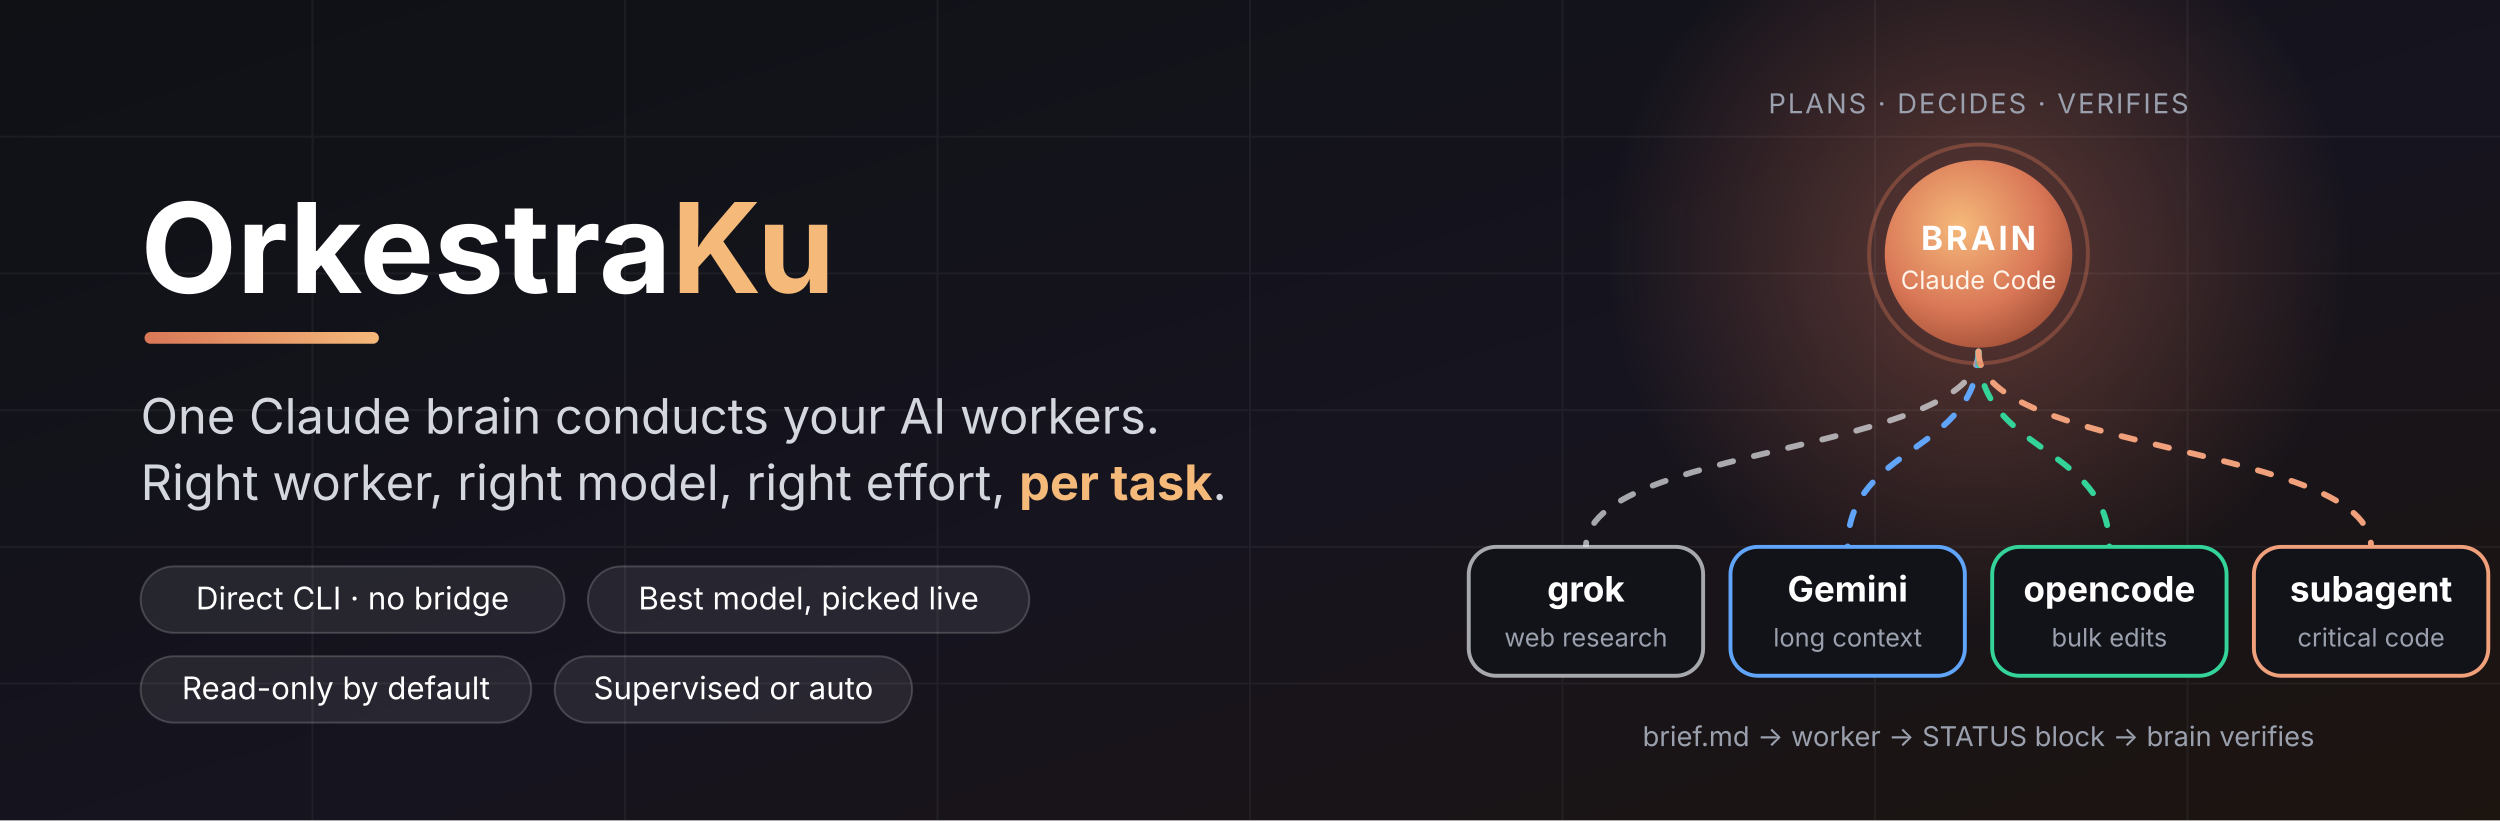
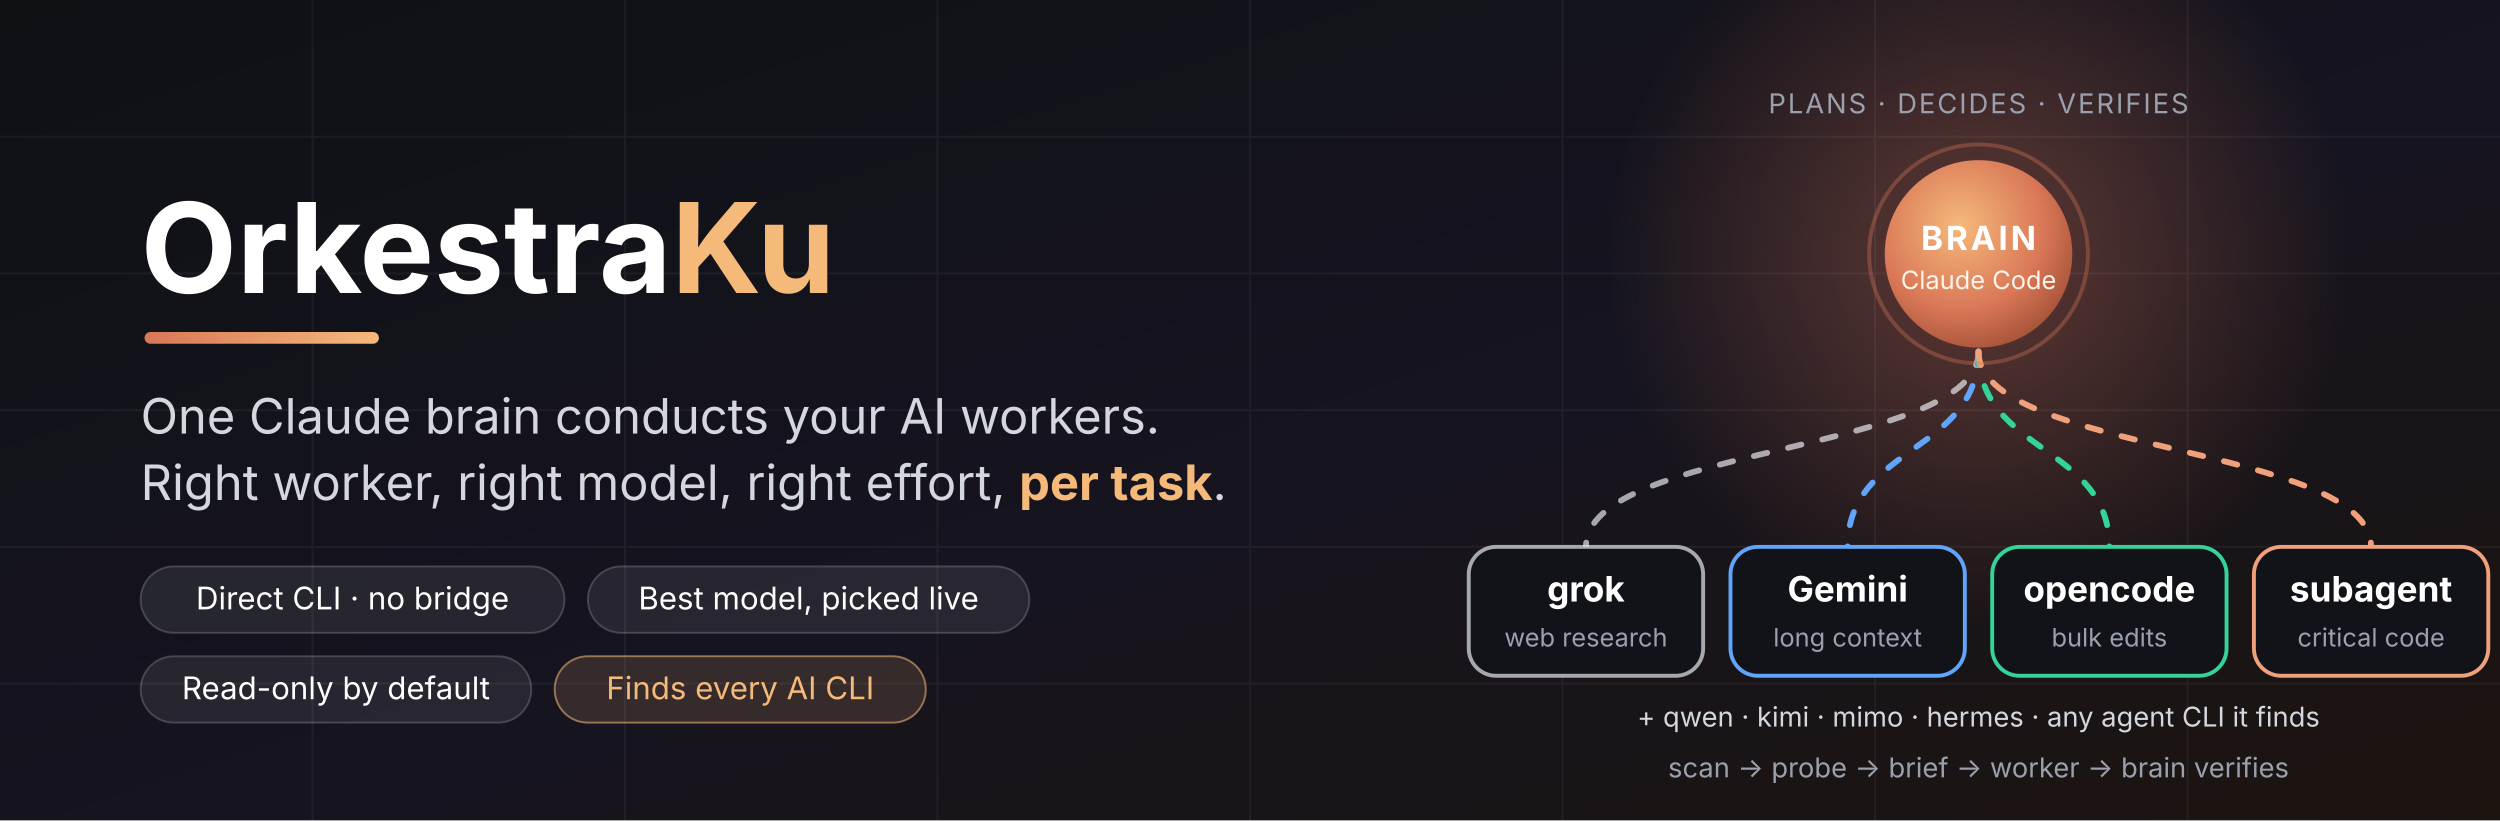
- <svg xmlns="http://www.w3.org/2000/svg" viewBox="0 0 1280 420" width="1280" height="420" role="img" aria-label="OrkestraKu: one Claude brain conducts grok, Gemini, opencode and Claude subagents">
+ <svg xmlns="http://www.w3.org/2000/svg" viewBox="0 0 1280 420" width="1280" height="420" role="img" aria-label="OrkestraKu: one Claude brain finds and conducts every AI CLI you have">
  <defs>
    <linearGradient id="bg" x1="0" y1="0" x2="1" y2="1">
      <stop offset="0" stop-color="#0f1115" />
      <stop offset="0.55" stop-color="#16141f" />
      <stop offset="1" stop-color="#1c140f" />
    </linearGradient>
    <linearGradient id="accent" x1="0" y1="0" x2="1" y2="0">
      <stop offset="0" stop-color="#d97757" />
      <stop offset="1" stop-color="#f5b97a" />
    </linearGradient>
    <radialGradient id="brain" cx="0.4" cy="0.35" r="0.75">
      <stop offset="0" stop-color="#f5b97a" />
      <stop offset="0.6" stop-color="#d97757" />
      <stop offset="1" stop-color="#9a4a32" />
    </radialGradient>
    <radialGradient id="glow" cx="0.5" cy="0.5" r="0.5">
      <stop offset="0" stop-color="#d97757" stop-opacity="0.38" />
      <stop offset="1" stop-color="#d97757" stop-opacity="0" />
    </radialGradient>
  </defs>
  <rect width="1280" height="420" fill="url(#bg)" />
  <circle cx="1013" cy="130" r="190" fill="url(#glow)" />
  <g opacity="0.05" stroke="#ffffff">
    <path d="M0 70H1280M0 140H1280M0 210H1280M0 280H1280M0 350H1280" />
    <path d="M160 0V420M320 0V420M480 0V420M640 0V420M800 0V420M960 0V420M1120 0V420" />
  </g>
  <g font-family="Segoe UI, Inter, Roboto, Helvetica, Arial, sans-serif">
    <text x="72" y="150" fill="#ffffff" font-size="64" font-weight="700">Orkestra<tspan fill="#f5b97a">Ku</tspan>
    </text>
    <rect x="74" y="170" width="120" height="6" rx="3" fill="url(#accent)" />
    <text x="72" y="222" fill="#d4d7de" font-size="25">One Claude brain conducts your AI workers.</text>
    <text x="72" y="256" fill="#d4d7de" font-size="25">Right worker, right model, right effort, <tspan fill="#f5b97a" font-weight="700">per task</tspan>.</text>
    <g font-size="16" fill="#ffffff">
      <rect x="72" y="290" width="217" height="34" rx="17" fill="#ffffff" fill-opacity="0.08" stroke="#ffffff" stroke-opacity="0.18" />
      <text x="180.5" y="312" text-anchor="middle">Direct CLI · no bridge</text>
      <rect x="301" y="290" width="226" height="34" rx="17" fill="#ffffff" fill-opacity="0.08" stroke="#ffffff" stroke-opacity="0.18" />
      <text x="414" y="312" text-anchor="middle">Best model, picked live</text>
      <rect x="72" y="336" width="200" height="34" rx="17" fill="#ffffff" fill-opacity="0.08" stroke="#ffffff" stroke-opacity="0.18" />
      <text x="172" y="358" text-anchor="middle">Read-only by default</text>
-       <rect x="284" y="336" width="183" height="34" rx="17" fill="#ffffff" fill-opacity="0.08" stroke="#ffffff" stroke-opacity="0.18" />
-       <text x="375.5" y="358" text-anchor="middle">Supervised or auto</text>
+       <rect x="284" y="336" width="190" height="34" rx="17" fill="#f5b97a" fill-opacity="0.14" stroke="#f5b97a" stroke-opacity="0.55" />
+       <text x="379" y="358" text-anchor="middle" fill="#f5b97a">Finds every AI CLI</text>
    </g>
  </g>
  <g fill="none" stroke-width="3" stroke-linecap="round" stroke-dasharray="7 11">
    <path d="M1013 180 C1013 232 812 228 812 280" stroke="#e5e7eb" stroke-opacity="0.7">
      <animate attributeName="stroke-dashoffset" from="36" to="0" dur="1.4s" repeatCount="indefinite" />
    </path>
    <path d="M1013 180 C1013 232 946 228 946 280" stroke="#60a5fa">
      <animate attributeName="stroke-dashoffset" from="36" to="0" dur="1.7s" repeatCount="indefinite" />
    </path>
    <path d="M1013 180 C1013 232 1080 228 1080 280" stroke="#34d399">
      <animate attributeName="stroke-dashoffset" from="36" to="0" dur="1.5s" repeatCount="indefinite" />
    </path>
    <path d="M1013 180 C1013 232 1214 228 1214 280" stroke="#f0a07a">
      <animate attributeName="stroke-dashoffset" from="36" to="0" dur="1.8s" repeatCount="indefinite" />
    </path>
  </g>
  <g font-family="Segoe UI, Inter, Roboto, Helvetica, Arial, sans-serif" text-anchor="middle">
    <text x="1013" y="58" fill="#9aa0ad" font-size="14" letter-spacing="1">PLANS · DECIDES · VERIFIES</text>
    <circle cx="1013" cy="130" r="56" fill="none" stroke="#d97757" stroke-opacity="0.35" stroke-width="2">
      <animate attributeName="r" values="52;60;52" dur="3s" repeatCount="indefinite" />
      <animate attributeName="stroke-opacity" values="0.45;0.1;0.45" dur="3s" repeatCount="indefinite" />
    </circle>
    <circle cx="1013" cy="130" r="48" fill="url(#brain)" />
    <text x="1013" y="128" fill="#ffffff" font-size="17" font-weight="700" letter-spacing="1.5">BRAIN</text>
    <text x="1013" y="148" fill="#fff4ea" font-size="13">Claude Code</text>
  </g>
  <g font-family="Segoe UI, Inter, Roboto, Helvetica, Arial, sans-serif" text-anchor="middle">
    <rect x="752" y="280" width="120" height="66" rx="14" fill="#111318" stroke="#e5e7eb" stroke-opacity="0.7" stroke-width="2" />
    <text x="812" y="308" fill="#ffffff" font-size="18" font-weight="700">grok</text>
    <text x="812" y="331" fill="#9aa0ad" font-size="13">web research</text>
    <rect x="886" y="280" width="120" height="66" rx="14" fill="#111318" stroke="#60a5fa" stroke-width="2" />
    <text x="946" y="308" fill="#ffffff" font-size="18" font-weight="700">Gemini</text>
    <text x="946" y="331" fill="#9aa0ad" font-size="13">long context</text>
    <rect x="1020" y="280" width="120" height="66" rx="14" fill="#111318" stroke="#34d399" stroke-width="2" />
    <text x="1080" y="308" fill="#ffffff" font-size="18" font-weight="700">opencode</text>
    <text x="1080" y="331" fill="#9aa0ad" font-size="13">bulk edits</text>
    <rect x="1154" y="280" width="120" height="66" rx="14" fill="#111318" stroke="#f0a07a" stroke-width="2" />
    <text x="1214" y="308" fill="#ffffff" font-size="18" font-weight="700">subagent</text>
    <text x="1214" y="331" fill="#9aa0ad" font-size="13">critical code</text>
-     <text x="1013" y="382" fill="#9aa0ad" font-size="14">brief.md  →  worker  →  STATUS block  →  brain verifies</text>
+     <text x="1013" y="372" fill="#d4d7de" font-size="14">+ qwen · kimi · mimo · hermes · any agent CLI it finds</text>
+     <text x="1013" y="398" fill="#9aa0ad" font-size="14">scan  →  probe  →  brief  →  worker  →  brain verifies</text>
  </g>
</svg>
